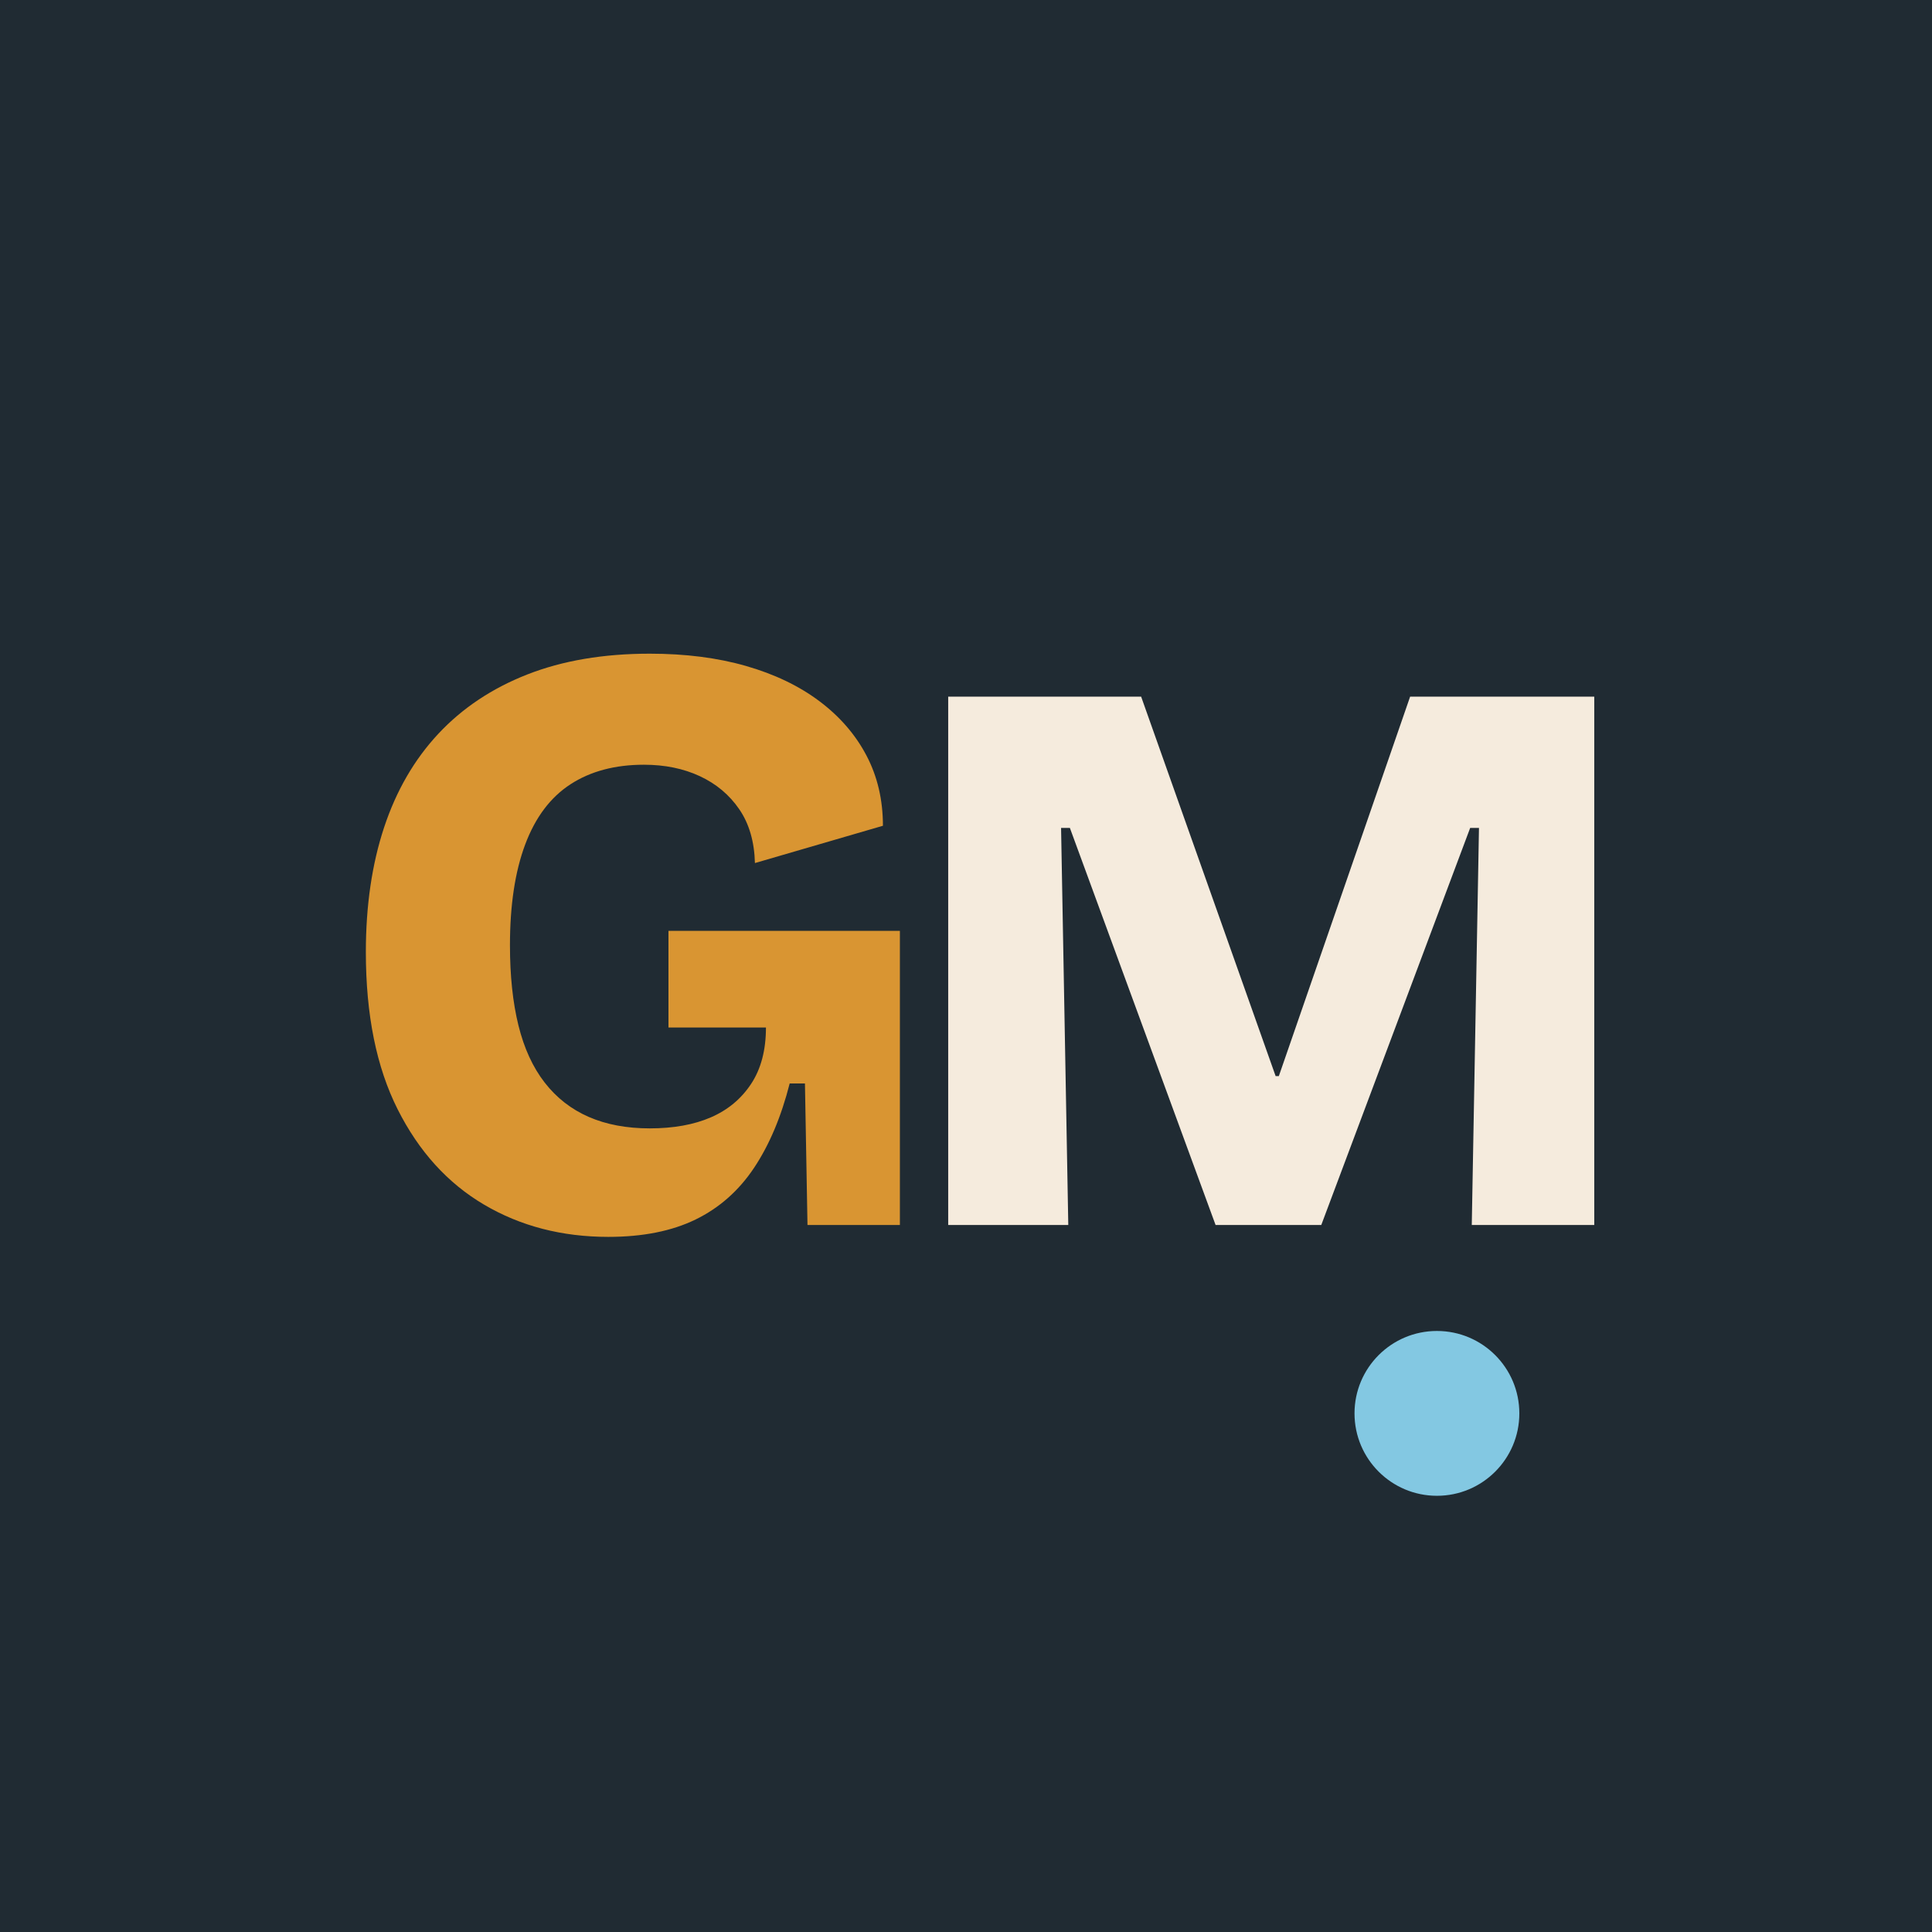
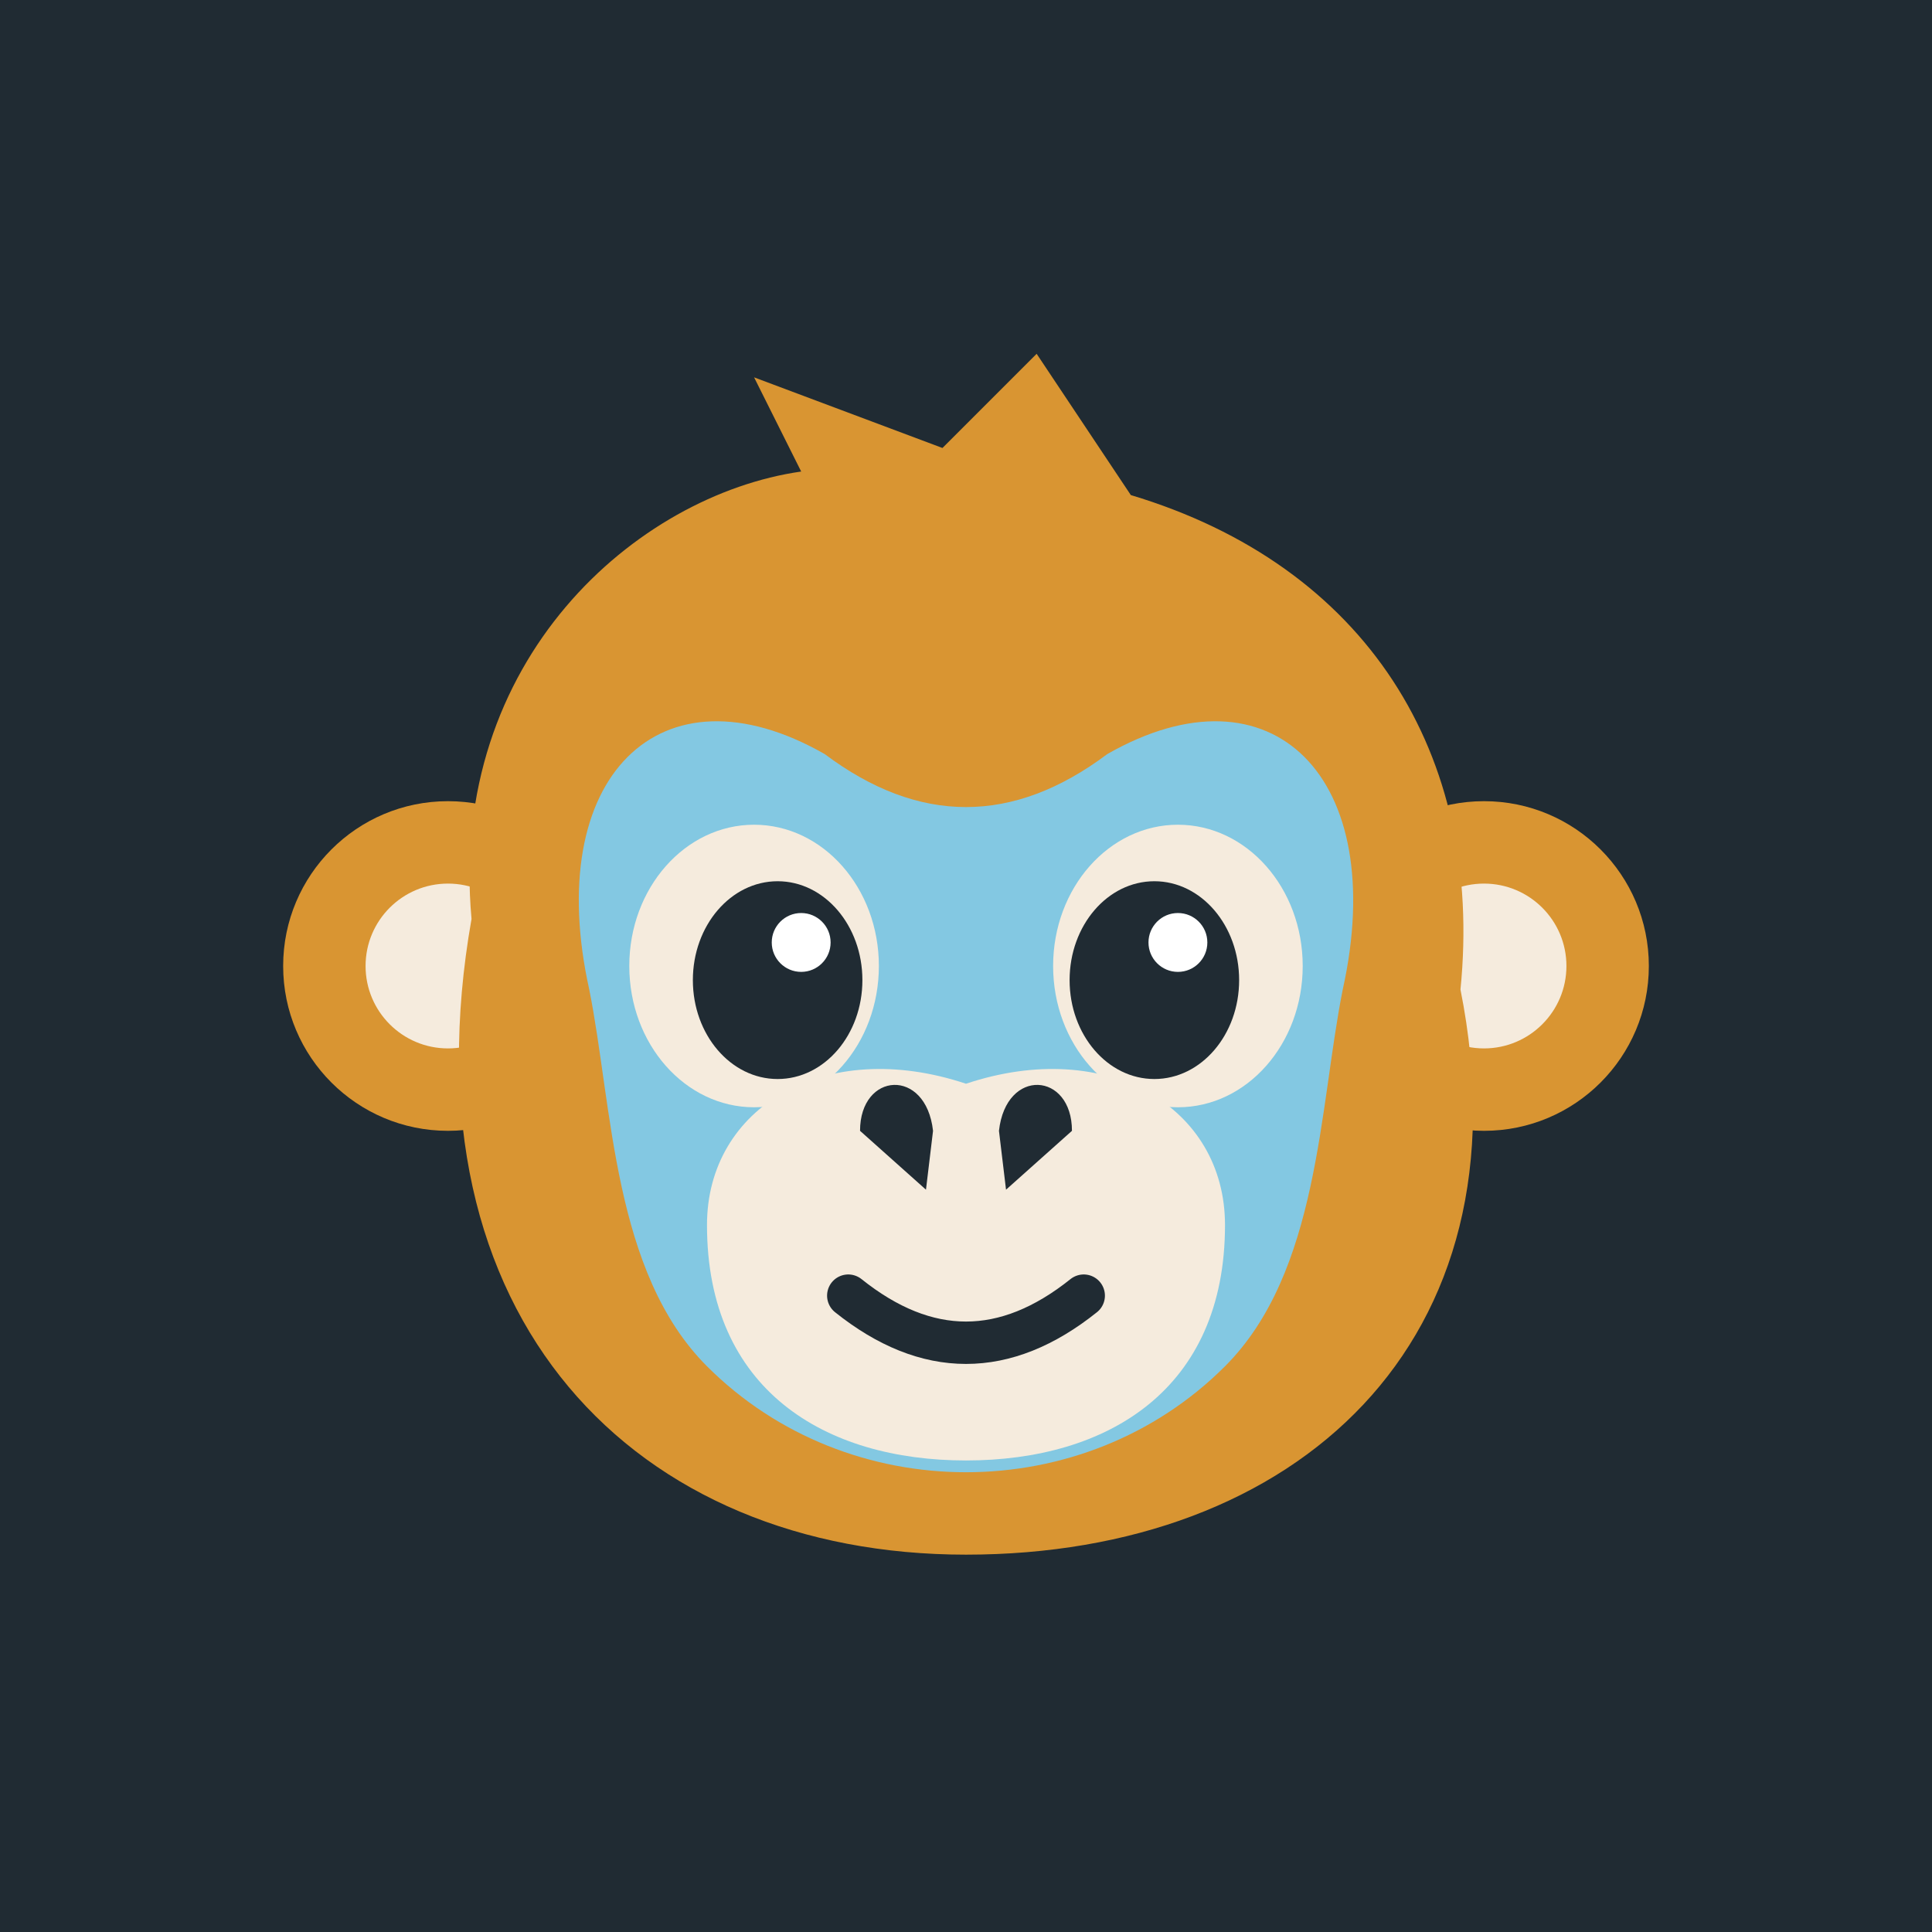
<svg xmlns="http://www.w3.org/2000/svg" width="64" height="64" viewBox="0 0 64 64" role="img">
  <rect width="64" height="64" rx="0" fill="#202B33" />
  <g transform="translate(7.04 7.04) scale(0.78)">
-     <g aria-label="G" fill="#D99532" transform="translate(5 43) scale(0.036 -0.036)">
-       <path transform="translate(0.000 0)" d="M328 -14Q246 -14 181.5 24.0Q117 62 79.5 136.5Q42 211 42 322Q42 404 63.5 469.0Q85 534 127.5 579.5Q170 625 232.5 649.5Q295 674 377 674Q440 674 490.5 659.5Q541 645 577.0 618.0Q613 591 632.5 554.0Q652 517 652 471L501 427Q500 465 482.5 490.5Q465 516 436.0 529.5Q407 543 370 543Q319 543 283.5 520.0Q248 497 230.0 449.0Q212 401 212 330Q212 276 222.0 235.5Q232 195 253.0 168.0Q274 141 305.0 127.5Q336 114 377 114Q419 114 449.0 127.0Q479 140 496.5 166.5Q514 193 514 233H399V347H672V220V0H563L560 167H542Q527 108 500.0 67.5Q473 27 431.0 6.5Q389 -14 328 -14Z" />
-     </g>
-     <g aria-label="M" fill="#F5EBDD" transform="translate(29 43) scale(0.034 -0.034)">
-       <path transform="translate(0.000 0)" d="M66 0V660H307L475 186H479L643 660H873V0H720L729 496H718L532 0H400L218 496H207L216 0Z" />
-     </g>
-     <circle cx="52" cy="51" r="3.5" fill="#83C8E2" />
+     <circle cx="10" cy="32" r="7" fill="#D99532" />
+     <circle cx="54" cy="32" r="7" fill="#D99532" />
+     <circle cx="10" cy="32" r="3.5" fill="#F5EBDD" />
+     <circle cx="54" cy="32" r="3.5" fill="#F5EBDD" />
+     <path d="M11 30C10 19 18 12 25 11L23 7L31 10L35 6L39 12C49 15 54 23 53 33C56 48 46 57 32 57C18 57 8 47 11 30Z" fill="#D99532" />
+     <path d="M16 33C14 24 19 19 26 23C30 26 34 26 38 23C45 19 50 24 48 33C47 38 47 45 43 49C37 55 27 55 21 49C17 45 17 38 16 33Z" fill="#83C8E2" />
+     <ellipse cx="23" cy="32" rx="5.3" ry="6" fill="#F5EBDD" />
+     <ellipse cx="41" cy="32" rx="5.3" ry="6" fill="#F5EBDD" />
+     <ellipse cx="24" cy="32.6" rx="3.6" ry="4.2" fill="#202B33" />
+     <ellipse cx="40" cy="32.6" rx="3.6" ry="4.2" fill="#202B33" />
+     <circle cx="25" cy="31" r="1.25" fill="#FFFFFF" />
+     <circle cx="41" cy="31" r="1.25" fill="#FFFFFF" />
+     <path d="M21 43C21 38 26 35 32 37C38 35 43 38 43 43C43 50 38 53 32 53C26 53 21 50 21 43Z" fill="#F5EBDD" />
+     <path d="M27.5 39C27.5 36.5 30.3 36.3 30.6 39L30.3 41.5Z M33.4 39C33.7 36.3 36.5 36.5 36.5 39L33.7 41.5Z" fill="#202B33" />
+     <path d="M27 46Q32 50 37 46" fill="none" stroke="#202B33" stroke-width="1.8" stroke-linecap="round" />
  </g>
</svg>
